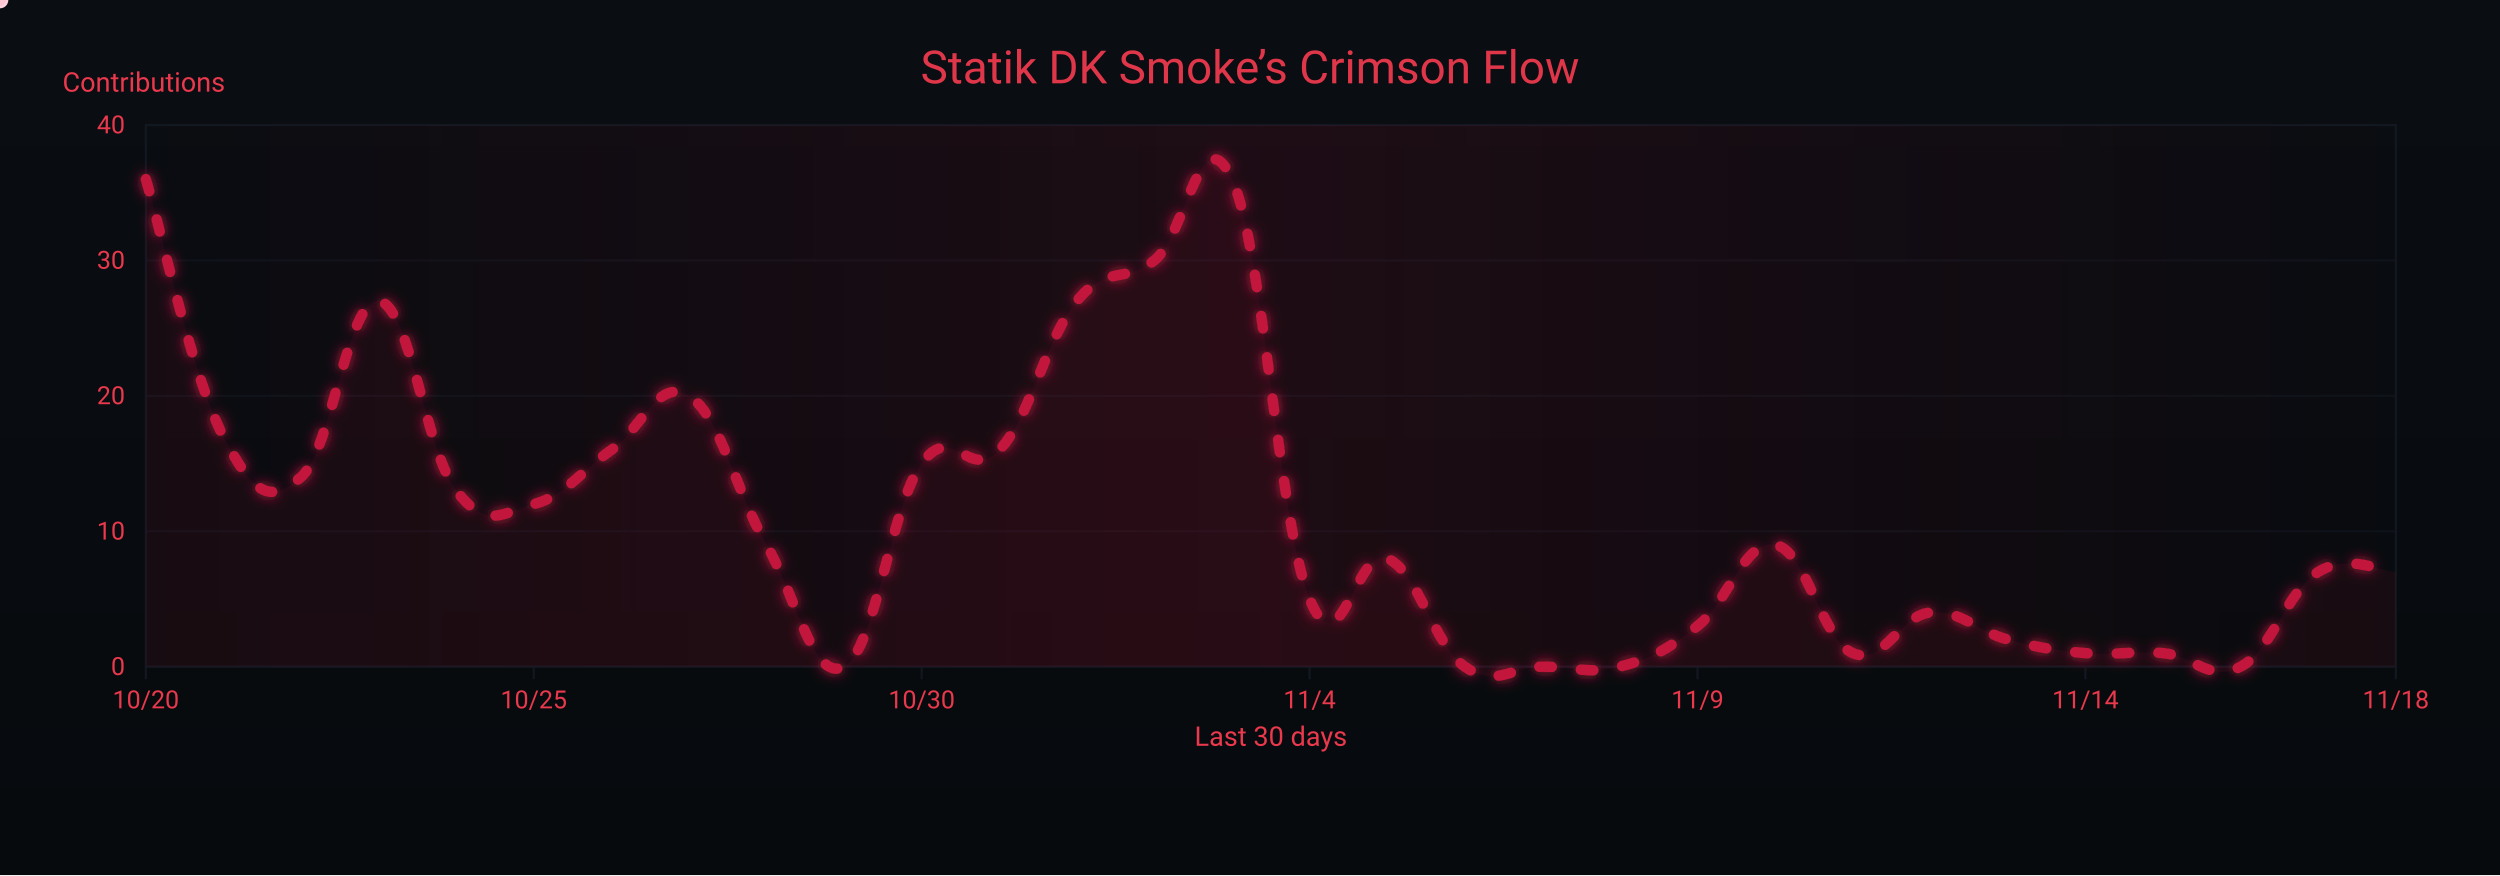
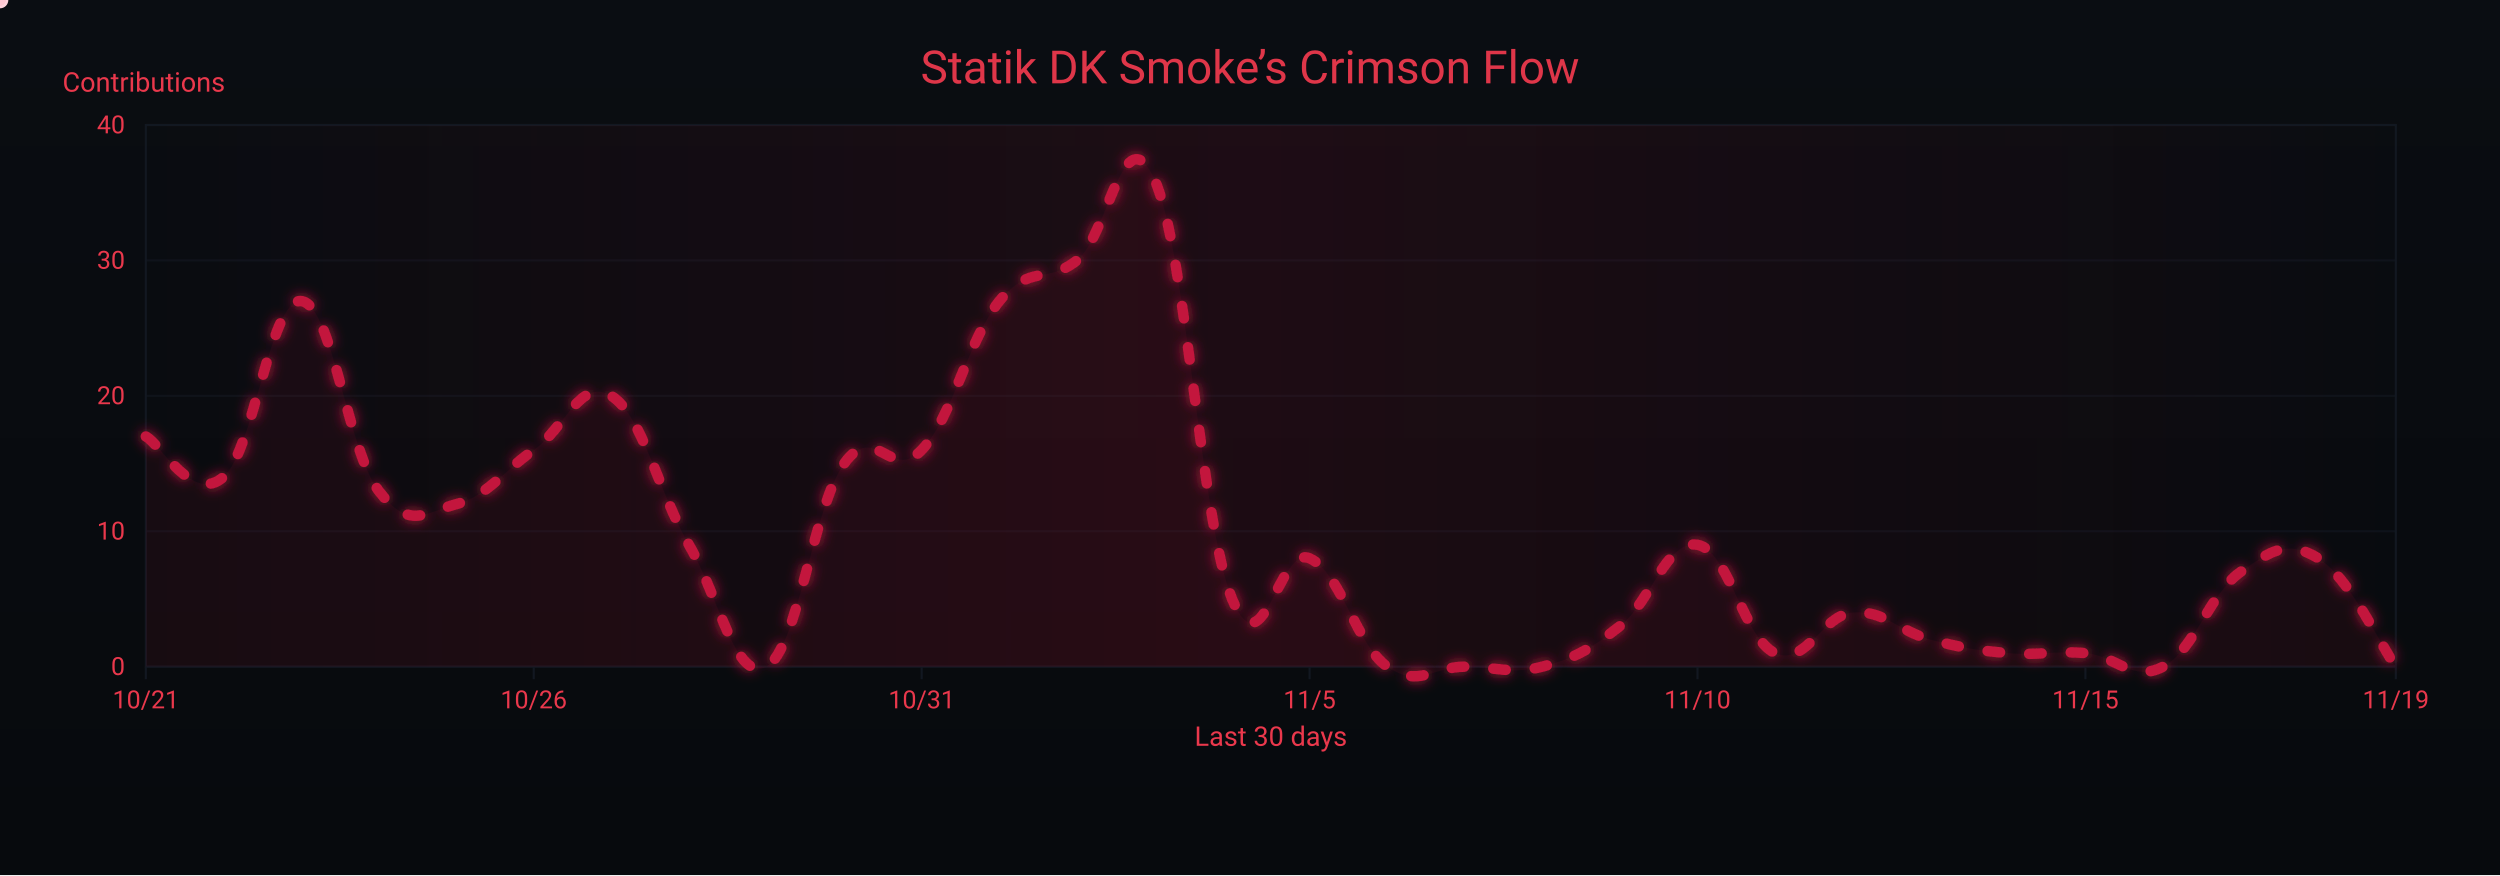
<svg xmlns="http://www.w3.org/2000/svg" width="1200" height="420" viewBox="0 0 1200 420" role="img" aria-label="Crimson Flow Graph">
  <defs>
    <linearGradient id="bgGrad" x1="0" y1="0" x2="0" y2="1">
      <stop offset="0%" stop-color="#0a0d12" />
      <stop offset="100%" stop-color="#070a0d" />
    </linearGradient>
    <filter id="glow">
      <feGaussianBlur stdDeviation="3" result="b1" />
      <feMerge>
        <feMergeNode in="b1" />
        <feMergeNode in="SourceGraphic" />
      </feMerge>
    </filter>
    <linearGradient id="sheen" x1="0" y1="0" x2="1" y2="0">
      <stop offset="0%" stop-color="#9b0e2a" stop-opacity="0" />
      <stop offset="50%" stop-color="#9b0e2a" stop-opacity=".14" />
      <stop offset="100%" stop-color="#9b0e2a" stop-opacity="0" />
      <animateTransform attributeName="gradientTransform" type="translate" from="-1 0" to="1 0" dur="9s" repeatCount="indefinite" />
    </linearGradient>
  </defs>
  <rect width="1200" height="420" fill="url(#bgGrad)" />
  <rect x="70" y="60" width="1080" height="260" fill="none" stroke="#121821" stroke-width="1" />
  <g font-family="ui-sans-serif,system-ui,-apple-system,Segoe UI,Roboto,Ubuntu,Arial" font-size="12">
    <path d="M70,320.0 H1150" stroke="#121821" stroke-width="1" opacity="0.6" />
    <text x="60" y="324.0" text-anchor="end" fill="#ea384c">0</text>
    <path d="M70,255.0 H1150" stroke="#121821" stroke-width="1" opacity="0.6" />
    <text x="60" y="259.0" text-anchor="end" fill="#ea384c">10</text>
    <path d="M70,190.0 H1150" stroke="#121821" stroke-width="1" opacity="0.6" />
    <text x="60" y="194.0" text-anchor="end" fill="#ea384c">20</text>
    <path d="M70,125.0 H1150" stroke="#121821" stroke-width="1" opacity="0.6" />
    <text x="60" y="129.0" text-anchor="end" fill="#ea384c">30</text>
    <path d="M70,60.0 H1150" stroke="#121821" stroke-width="1" opacity="0.6" />
    <text x="60" y="64.0" text-anchor="end" fill="#ea384c">40</text>
    <text x="30" y="44" fill="#ea384c" font-size="13">Contributions</text>
  </g>
  <g font-family="ui-sans-serif,system-ui,-apple-system,Segoe UI,Roboto,Ubuntu,Arial" font-size="12">
    <path d="M70.0,320 V326" stroke="#121821" stroke-width="1" />
-     <text x="70.0" y="340" text-anchor="middle" fill="#ea384c">10/20</text>
+     <text x="70.0" y="340" text-anchor="middle" fill="#ea384c">10/21</text>
    <path d="M256.2,320 V326" stroke="#121821" stroke-width="1" />
-     <text x="256.2" y="340" text-anchor="middle" fill="#ea384c">10/25</text>
+     <text x="256.2" y="340" text-anchor="middle" fill="#ea384c">10/26</text>
    <path d="M442.4,320 V326" stroke="#121821" stroke-width="1" />
-     <text x="442.4" y="340" text-anchor="middle" fill="#ea384c">10/30</text>
+     <text x="442.4" y="340" text-anchor="middle" fill="#ea384c">10/31</text>
    <path d="M628.6,320 V326" stroke="#121821" stroke-width="1" />
-     <text x="628.6" y="340" text-anchor="middle" fill="#ea384c">11/4</text>
+     <text x="628.6" y="340" text-anchor="middle" fill="#ea384c">11/5</text>
    <path d="M814.8,320 V326" stroke="#121821" stroke-width="1" />
-     <text x="814.8" y="340" text-anchor="middle" fill="#ea384c">11/9</text>
+     <text x="814.8" y="340" text-anchor="middle" fill="#ea384c">11/10</text>
    <path d="M1001.0,320 V326" stroke="#121821" stroke-width="1" />
-     <text x="1001.0" y="340" text-anchor="middle" fill="#ea384c">11/14</text>
+     <text x="1001.0" y="340" text-anchor="middle" fill="#ea384c">11/15</text>
    <path d="M1150.0,320 V326" stroke="#121821" stroke-width="1" />
-     <text x="1150.0" y="340" text-anchor="middle" fill="#ea384c">11/18</text>
+     <text x="1150.0" y="340" text-anchor="middle" fill="#ea384c">11/19</text>
    <text x="610" y="358" text-anchor="middle" fill="#ea384c" font-size="13">Last 30 days</text>
  </g>
  <rect x="70" y="60" width="1080" height="260" fill="url(#sheen)" />
  <text x="600" y="40" text-anchor="middle" font-family="ui-sans-serif,system-ui,-apple-system,Segoe UI,Roboto,Ubuntu,Arial" font-size="22" fill="#ea384c" opacity=".95">Statik DK Smoke’s Crimson Flow</text>
-   <path d="M70.0,86.0 C77.4,110.7 92.3,180.9 107.2,209.5 C122.1,238.1 129.6,242.0 144.5,229.0 C159.4,216.0 166.8,143.2 181.7,144.5 C196.6,145.8 204.1,216.0 219.0,235.5 C233.9,255.0 241.3,245.9 256.2,242.0 C271.1,238.1 278.6,226.4 293.4,216.0 C308.3,205.6 315.8,180.9 330.7,190.0 C345.6,199.1 353.0,235.5 367.9,261.5 C382.8,287.5 390.3,327.8 405.2,320.0 C420.1,312.2 427.5,243.3 442.4,222.5 C457.3,201.7 464.8,231.6 479.7,216.0 C494.6,200.4 502.0,162.7 516.9,144.5 C531.8,126.3 539.2,136.7 554.1,125.0 C569.0,113.3 576.5,53.5 591.4,86.0 C606.3,118.5 613.7,251.1 628.6,287.5 C643.5,323.9 651.0,261.5 665.9,268.0 C680.8,274.5 688.2,309.6 703.1,320.0 C718.0,330.4 725.4,320.0 740.3,320.0 C755.2,320.0 762.7,323.9 777.6,320.0 C792.5,316.1 799.9,312.2 814.8,300.5 C829.7,288.8 837.2,258.9 852.1,261.5 C867.0,264.1 874.4,307.0 889.3,313.5 C904.2,320.0 911.7,295.3 926.6,294.0 C941.4,292.7 948.9,303.1 963.8,307.0 C978.7,310.9 986.1,312.2 1001.0,313.5 C1015.9,314.8 1023.4,312.2 1038.3,313.5 C1053.2,314.8 1060.6,327.8 1075.5,320.0 C1090.4,312.2 1097.9,283.6 1112.8,274.5 C1127.7,265.4 1142.6,274.5 1150.0,274.5 L 1150,320 L 70,320 Z" fill="#7a0f26" opacity=".13">
+   <path d="M70.0,209.5 C77.4,213.4 92.3,242.0 107.2,229.0 C122.1,216.0 129.6,143.2 144.5,144.5 C159.4,145.8 166.8,216.0 181.7,235.5 C196.6,255.0 204.1,245.9 219.0,242.0 C233.9,238.1 241.3,226.4 256.2,216.0 C271.1,205.6 278.6,180.9 293.4,190.0 C308.3,199.1 315.8,235.5 330.7,261.5 C345.6,287.5 353.0,327.8 367.9,320.0 C382.8,312.2 390.3,243.3 405.2,222.5 C420.1,201.7 427.5,231.6 442.4,216.0 C457.3,200.4 464.8,162.7 479.7,144.5 C494.6,126.3 502.0,136.7 516.9,125.0 C531.8,113.3 539.2,53.5 554.1,86.0 C569.0,118.5 576.5,251.1 591.4,287.5 C606.3,323.9 613.7,261.5 628.6,268.0 C643.5,274.5 651.0,309.6 665.9,320.0 C680.8,330.4 688.2,320.0 703.1,320.0 C718.0,320.0 725.4,323.9 740.3,320.0 C755.2,316.1 762.7,312.2 777.6,300.5 C792.5,288.8 799.9,258.9 814.8,261.5 C829.7,264.1 837.2,307.0 852.1,313.5 C867.0,320.0 874.4,295.3 889.3,294.0 C904.2,292.7 911.7,303.1 926.6,307.0 C941.4,310.9 948.9,312.2 963.8,313.5 C978.7,314.8 986.1,312.2 1001.0,313.5 C1015.9,314.8 1023.4,327.8 1038.3,320.0 C1053.2,312.2 1060.6,284.9 1075.5,274.5 C1090.4,264.1 1097.9,258.9 1112.8,268.0 C1127.7,277.1 1142.6,309.6 1150.0,320.0 L 1150,320 L 70,320 Z" fill="#7a0f26" opacity=".13">
    <animate attributeName="opacity" values=".10;.17;.10" dur="6s" repeatCount="indefinite" />
  </path>
-   <path id="curve" d="M70.0,86.0 C77.4,110.7 92.3,180.9 107.2,209.5 C122.1,238.1 129.6,242.0 144.5,229.0 C159.4,216.0 166.8,143.2 181.7,144.5 C196.6,145.8 204.1,216.0 219.0,235.5 C233.9,255.0 241.3,245.9 256.2,242.0 C271.1,238.1 278.6,226.4 293.4,216.0 C308.3,205.6 315.8,180.9 330.7,190.0 C345.6,199.1 353.0,235.5 367.9,261.5 C382.8,287.5 390.3,327.8 405.2,320.0 C420.1,312.2 427.5,243.3 442.4,222.5 C457.3,201.7 464.8,231.6 479.7,216.0 C494.6,200.4 502.0,162.7 516.9,144.5 C531.8,126.3 539.2,136.7 554.1,125.0 C569.0,113.3 576.5,53.5 591.4,86.0 C606.3,118.5 613.7,251.1 628.6,287.5 C643.5,323.9 651.0,261.5 665.9,268.0 C680.8,274.5 688.2,309.6 703.1,320.0 C718.0,330.4 725.4,320.0 740.3,320.0 C755.2,320.0 762.7,323.9 777.6,320.0 C792.5,316.1 799.9,312.2 814.8,300.5 C829.7,288.8 837.2,258.9 852.1,261.5 C867.0,264.1 874.4,307.0 889.3,313.5 C904.2,320.0 911.7,295.3 926.6,294.0 C941.4,292.7 948.9,303.1 963.8,307.0 C978.7,310.9 986.1,312.2 1001.0,313.5 C1015.9,314.8 1023.4,312.2 1038.3,313.5 C1053.2,314.8 1060.6,327.8 1075.5,320.0 C1090.4,312.2 1097.9,283.6 1112.8,274.5 C1127.7,265.4 1142.6,274.5 1150.0,274.5" fill="none" stroke="#c3193d" stroke-width="5" stroke-linecap="round" stroke-linejoin="round" stroke-dasharray="6 14" filter="url(#glow)">
+   <path id="curve" d="M70.0,209.5 C77.4,213.4 92.3,242.0 107.2,229.0 C122.1,216.0 129.6,143.2 144.5,144.5 C159.4,145.8 166.8,216.0 181.7,235.5 C196.6,255.0 204.1,245.9 219.0,242.0 C233.9,238.1 241.3,226.4 256.2,216.0 C271.1,205.6 278.6,180.9 293.4,190.0 C308.3,199.1 315.8,235.5 330.7,261.5 C345.6,287.5 353.0,327.8 367.9,320.0 C382.8,312.2 390.3,243.3 405.2,222.5 C420.1,201.7 427.5,231.6 442.4,216.0 C457.3,200.4 464.8,162.7 479.7,144.5 C494.6,126.3 502.0,136.7 516.9,125.0 C531.8,113.3 539.2,53.5 554.1,86.0 C569.0,118.5 576.5,251.1 591.4,287.5 C606.3,323.9 613.7,261.5 628.6,268.0 C643.5,274.5 651.0,309.6 665.9,320.0 C680.8,330.4 688.2,320.0 703.1,320.0 C718.0,320.0 725.4,323.9 740.3,320.0 C755.2,316.1 762.7,312.2 777.6,300.5 C792.5,288.8 799.9,258.9 814.8,261.5 C829.7,264.1 837.2,307.0 852.1,313.5 C867.0,320.0 874.4,295.3 889.3,294.0 C904.2,292.7 911.7,303.1 926.6,307.0 C941.4,310.9 948.9,312.2 963.8,313.5 C978.7,314.8 986.1,312.2 1001.0,313.5 C1015.9,314.8 1023.4,327.8 1038.3,320.0 C1053.2,312.2 1060.6,284.9 1075.5,274.5 C1090.4,264.1 1097.9,258.9 1112.8,268.0 C1127.7,277.1 1142.6,309.6 1150.0,320.0" fill="none" stroke="#c3193d" stroke-width="5" stroke-linecap="round" stroke-linejoin="round" stroke-dasharray="6 14" filter="url(#glow)">
    <animate attributeName="stroke-dashoffset" values="0;-220" dur="4.8s" repeatCount="indefinite" />
  </path>
  <g fill="#ffd1db">
    <circle r="4">
      <animateMotion dur="7s" rotate="auto" repeatCount="indefinite">
        <mpath href="#curve" />
      </animateMotion>
      <animate attributeName="opacity" values="1;.3;1" dur="2.2s" repeatCount="indefinite" />
    </circle>
    <circle r="3" fill="#ffffff">
      <animateMotion dur="8.2s" begin="1s" rotate="auto" repeatCount="indefinite">
        <mpath href="#curve" />
      </animateMotion>
      <animate attributeName="opacity" values=".7;.2;.7" dur="2.4s" repeatCount="indefinite" />
    </circle>
    <circle r="3" fill="#ffc7d3">
      <animateMotion dur="6s" begin="2s" rotate="auto" repeatCount="indefinite">
        <mpath href="#curve" />
      </animateMotion>
      <animate attributeName="opacity" values=".8;.3;.8" dur="2s" repeatCount="indefinite" />
    </circle>
  </g>
</svg>
